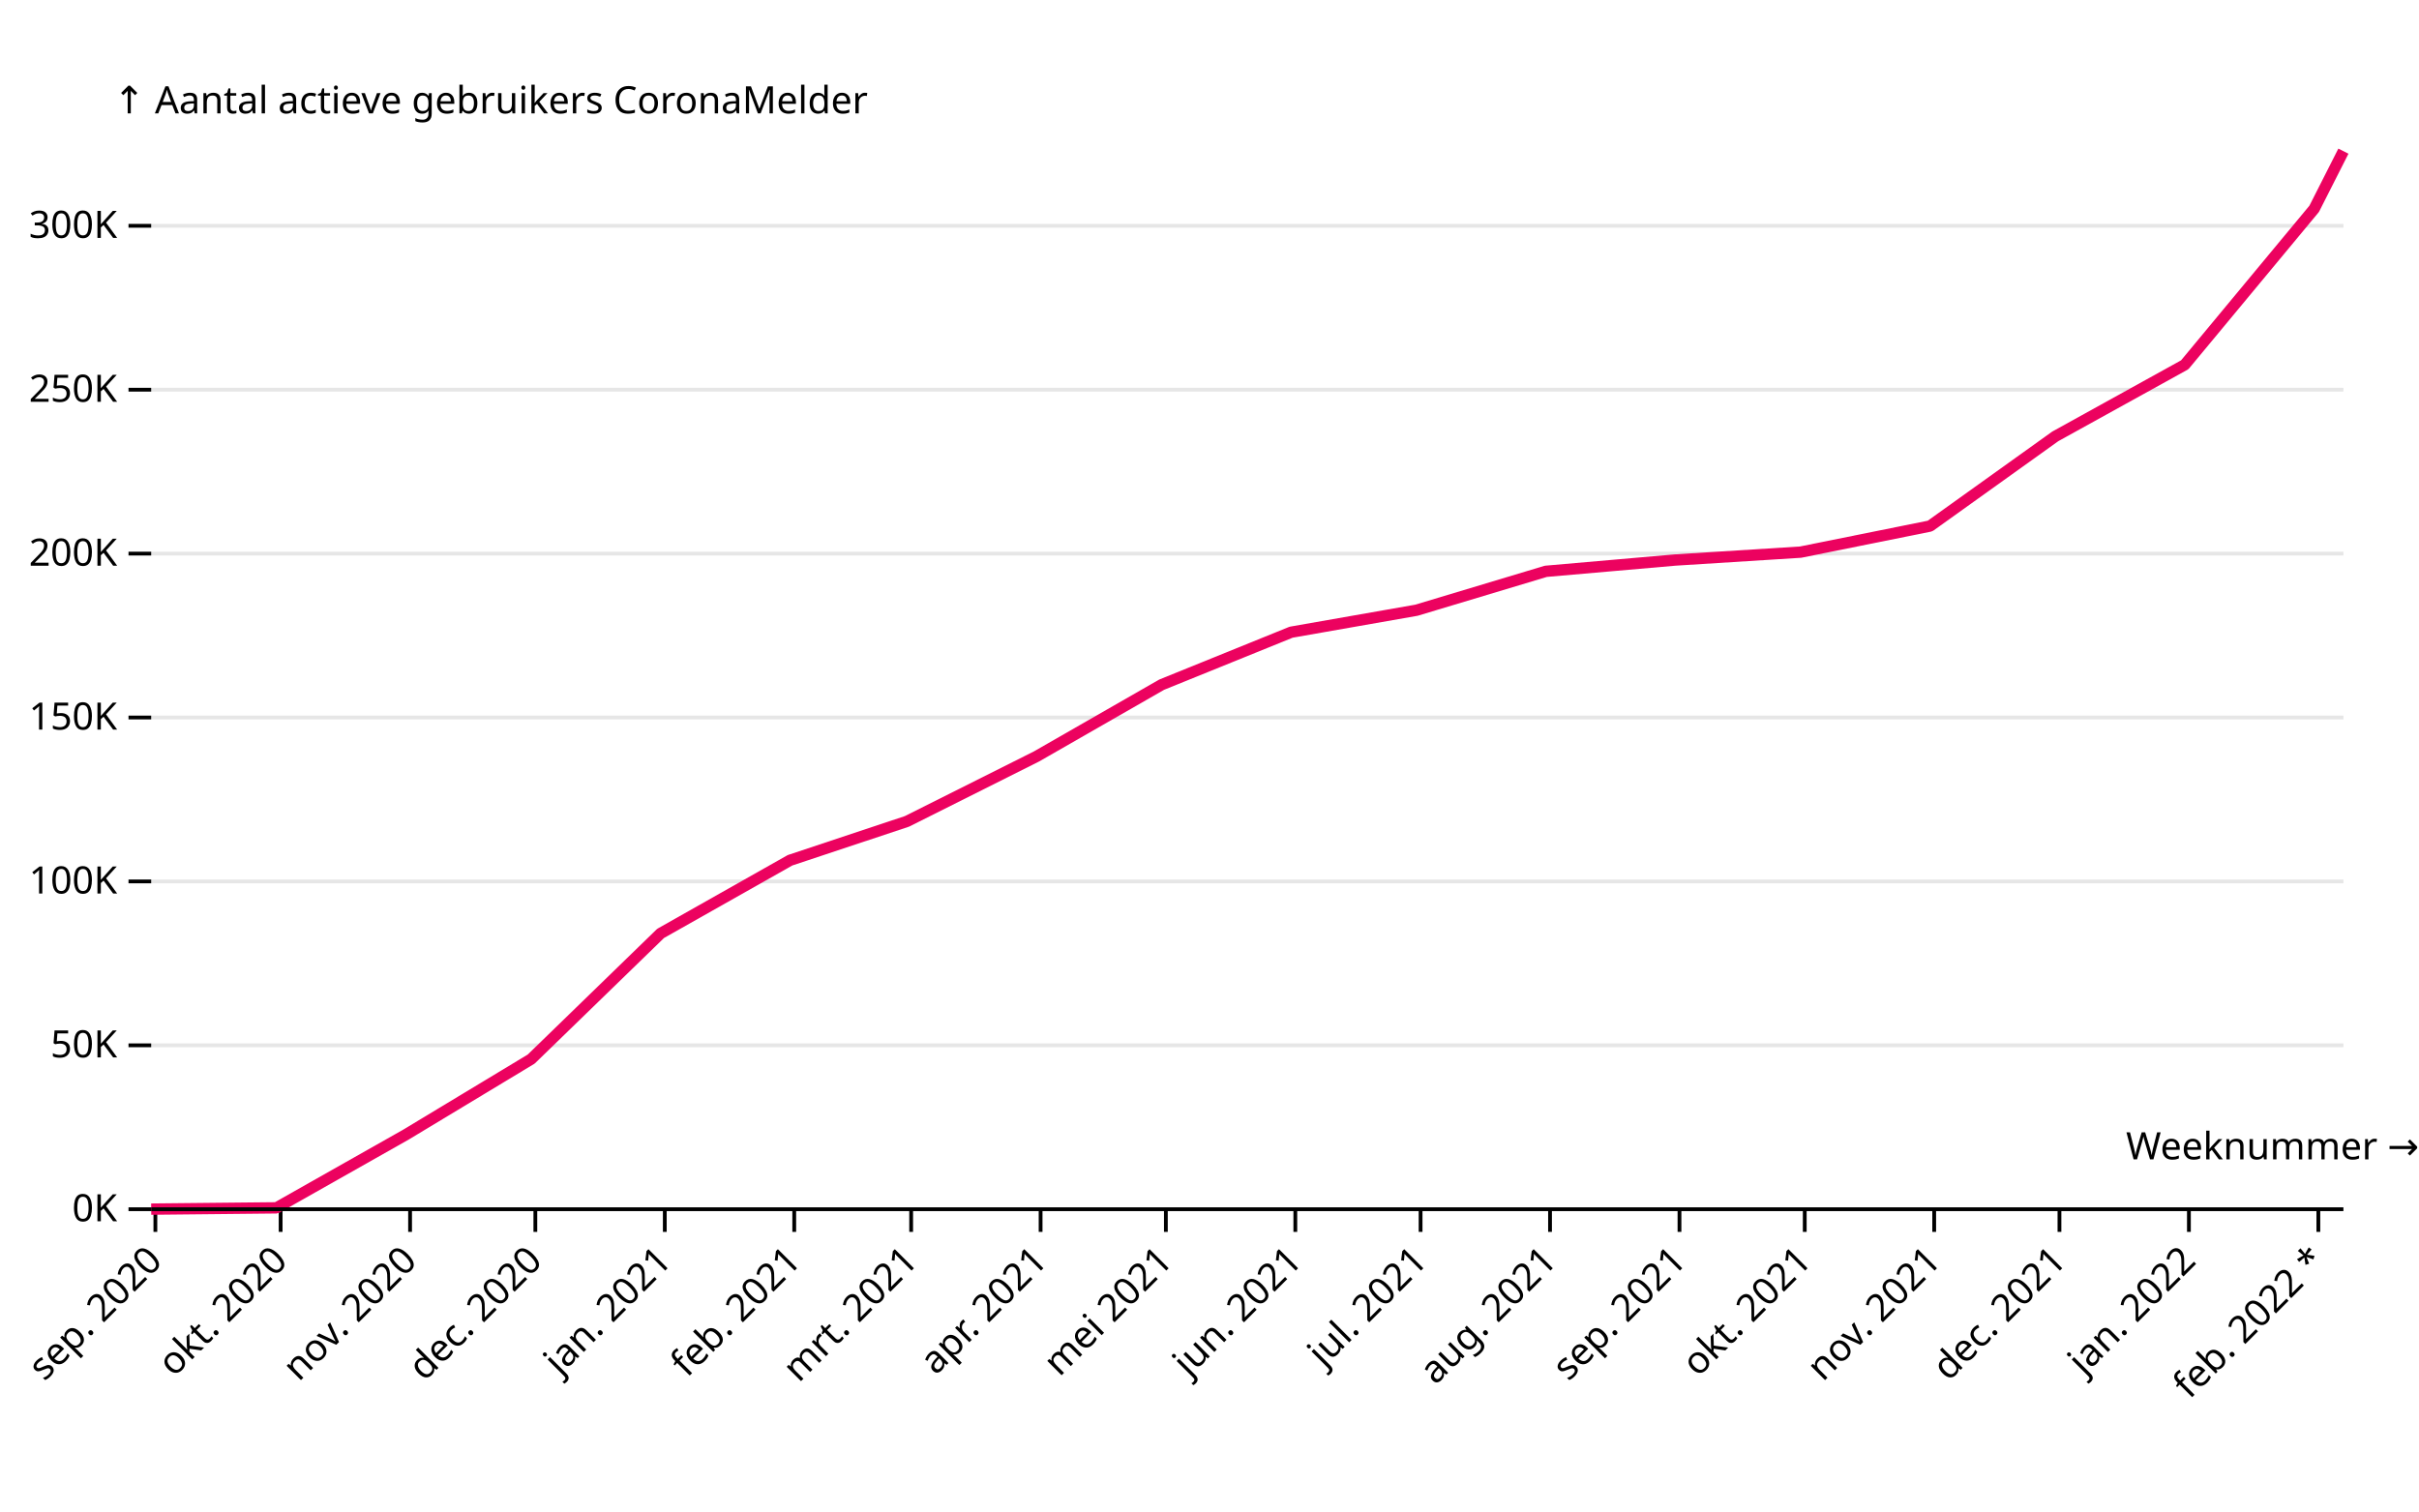
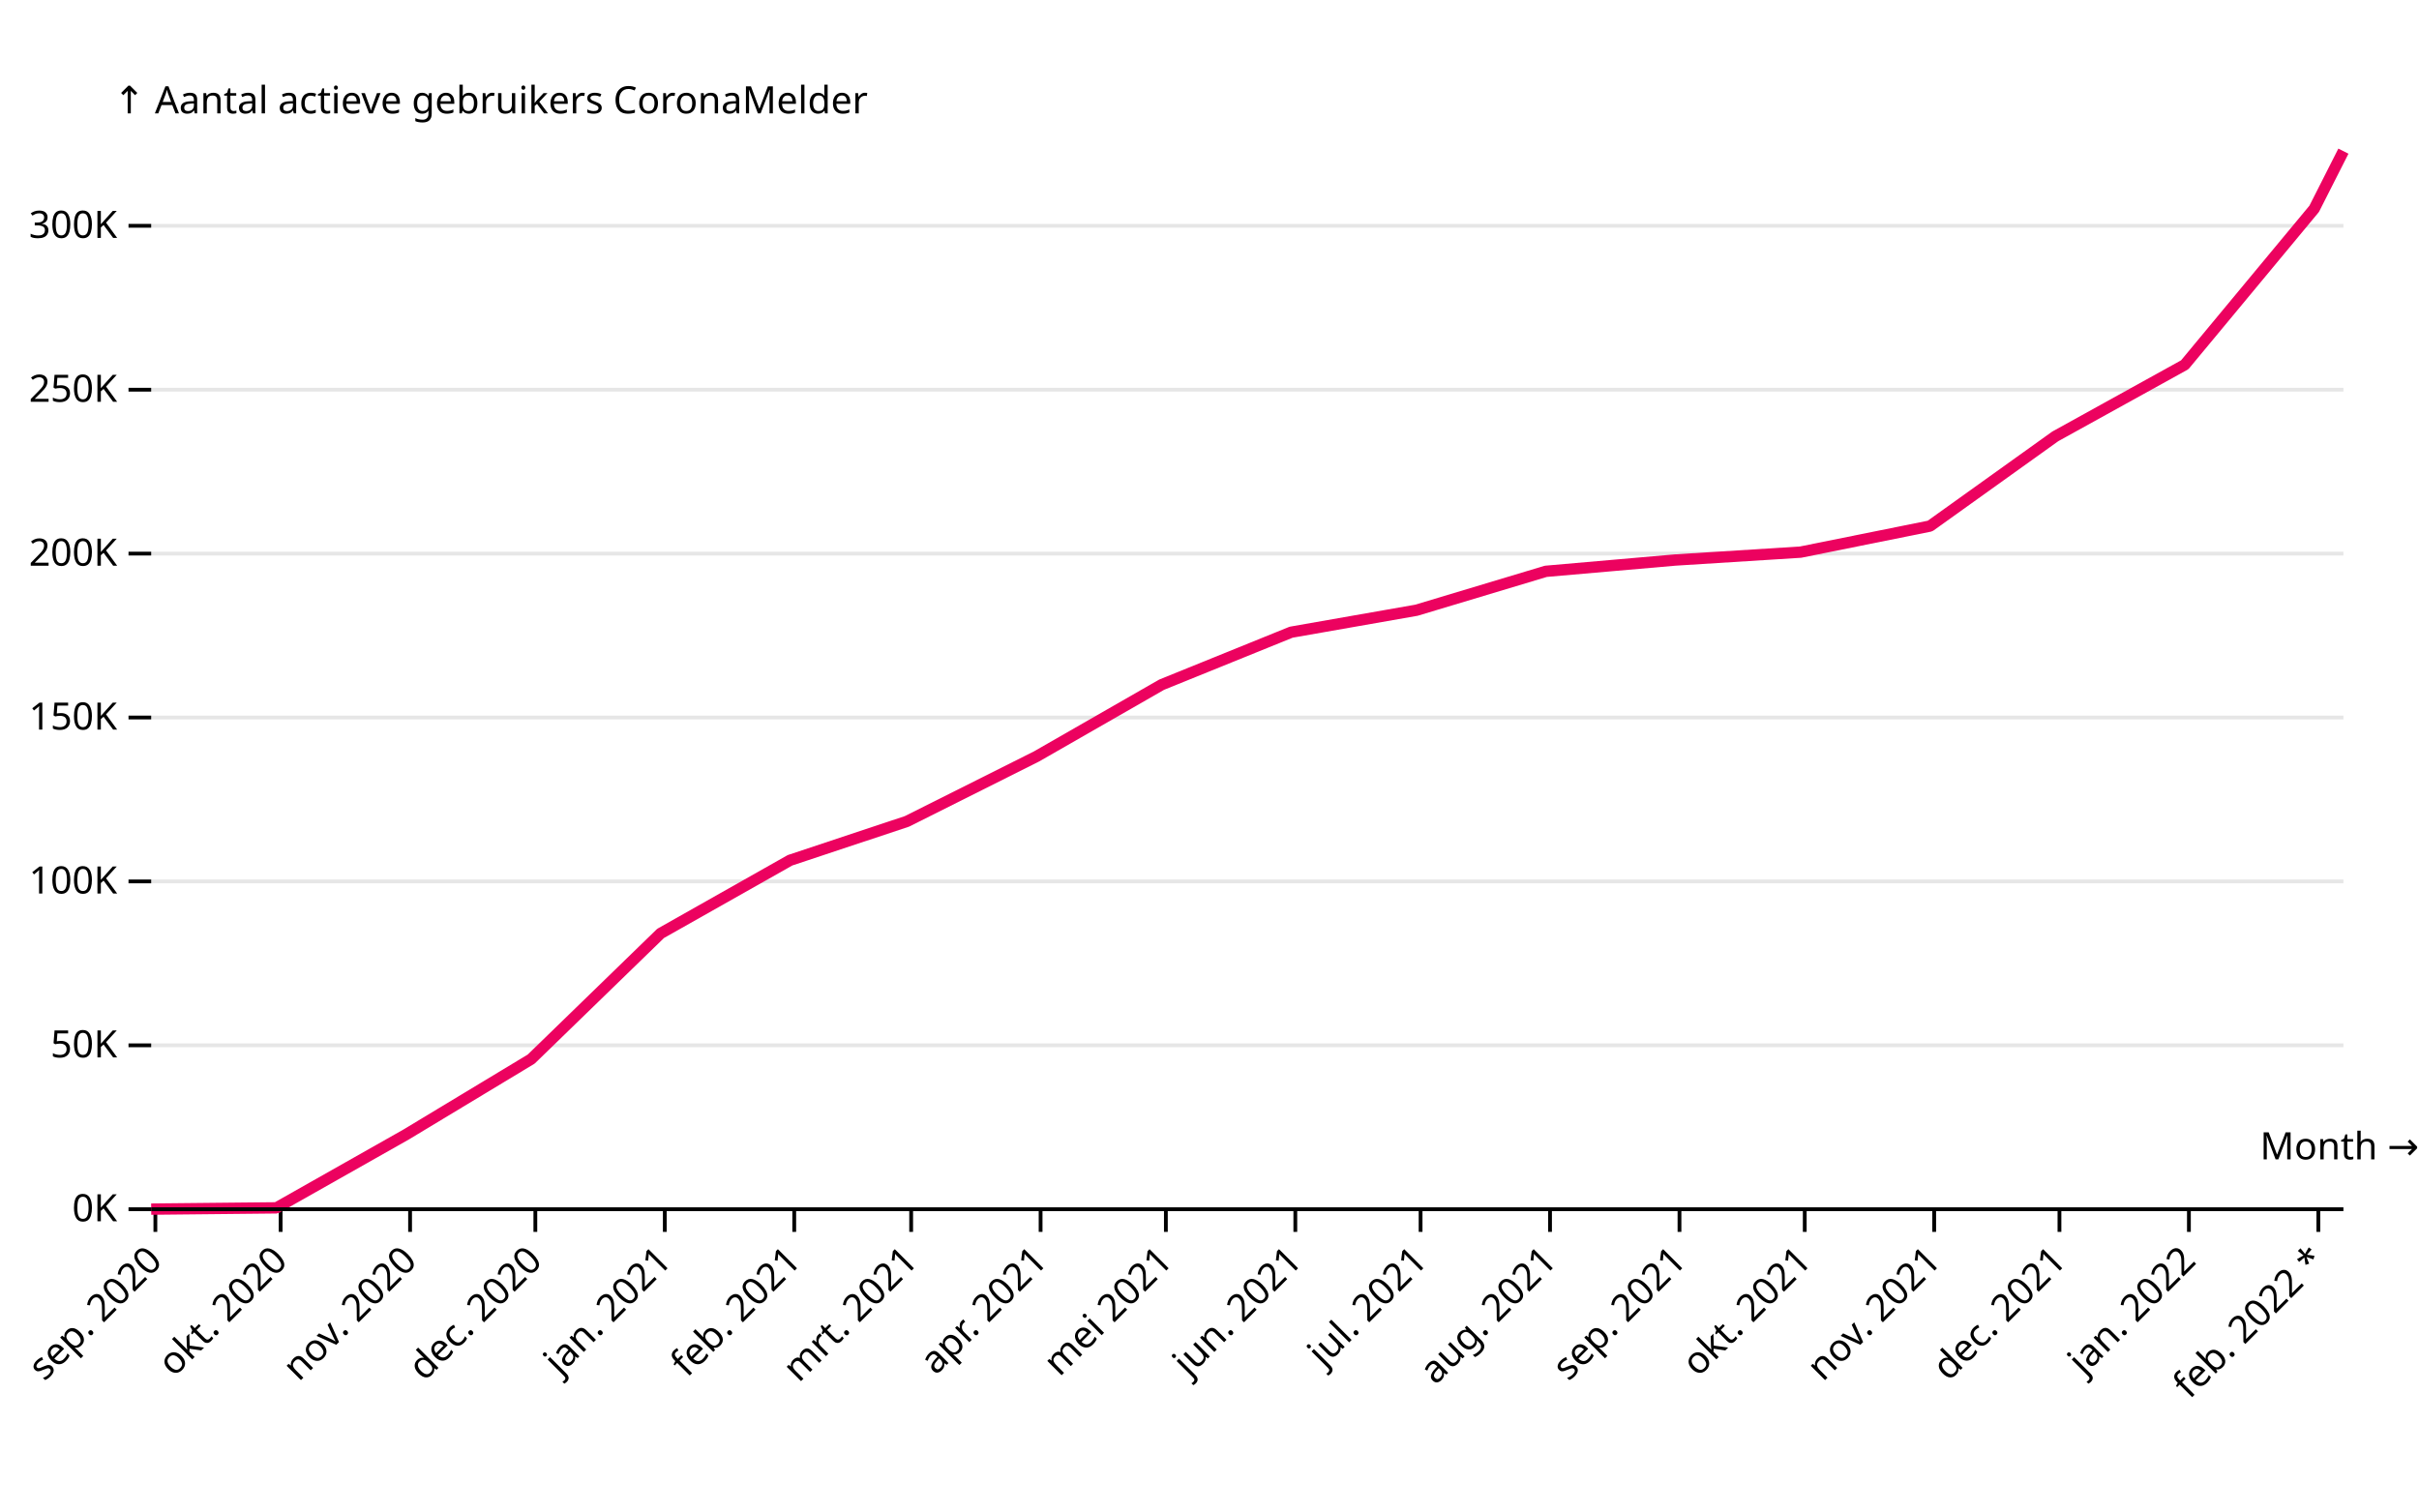
<svg xmlns="http://www.w3.org/2000/svg" class="plot-71039acf90665" fill="currentColor" font-family="system-ui, sans-serif" font-size="10" text-anchor="middle" width="640" height="400" viewBox="0 0 640 400">
  <style>
        .plot-71039acf90665 {
          display: block;
          background: white;
          height: auto;
          height: intrinsic;
          max-width: 100%;
        }
        .plot-71039acf90665 text,
        .plot-71039acf90665 tspan {
          white-space: pre;
        }
 
      </style>
  <g transform="translate(40,0)" fill="none" text-anchor="end" font-variant="tabular-nums">
    <g class="tick" opacity="1" transform="translate(0,320)">
      <line stroke="currentColor" x2="-6" />
      <line stroke="currentColor" x2="580" stroke-opacity="0.1" />
      <text fill="currentColor" x="-9" dy="0.32em">0K</text>
    </g>
    <g class="tick" opacity="1" transform="translate(0,276.6259)">
      <line stroke="currentColor" x2="-6" />
      <line stroke="currentColor" x2="580" stroke-opacity="0.1" />
      <text fill="currentColor" x="-9" dy="0.32em">50K</text>
    </g>
    <g class="tick" opacity="1" transform="translate(0,233.2517)">
      <line stroke="currentColor" x2="-6" />
      <line stroke="currentColor" x2="580" stroke-opacity="0.1" />
      <text fill="currentColor" x="-9" dy="0.32em">100K</text>
    </g>
    <g class="tick" opacity="1" transform="translate(0,189.8776)">
      <line stroke="currentColor" x2="-6" />
      <line stroke="currentColor" x2="580" stroke-opacity="0.1" />
      <text fill="currentColor" x="-9" dy="0.32em">150K</text>
    </g>
    <g class="tick" opacity="1" transform="translate(0,146.5035)">
      <line stroke="currentColor" x2="-6" />
      <line stroke="currentColor" x2="580" stroke-opacity="0.1" />
      <text fill="currentColor" x="-9" dy="0.32em">200K</text>
    </g>
    <g class="tick" opacity="1" transform="translate(0,103.1293)">
      <line stroke="currentColor" x2="-6" />
      <line stroke="currentColor" x2="580" stroke-opacity="0.1" />
      <text fill="currentColor" x="-9" dy="0.32em">250K</text>
    </g>
    <g class="tick" opacity="1" transform="translate(0,59.75518)">
      <line stroke="currentColor" x2="-6" />
      <line stroke="currentColor" x2="580" stroke-opacity="0.1" />
      <text fill="currentColor" x="-9" dy="0.32em">300K</text>
    </g>
    <text fill="currentColor" transform="translate(-10,40)" dy="-1em" text-anchor="start">↑ Aantal actieve gebruikers CoronaMelder</text>
  </g>
  <g transform="translate(0,320)" fill="none" text-anchor="middle" font-variant="tabular-nums">
    <g class="tick" opacity="1" transform="translate(41.10476,0)">
      <line stroke="currentColor" y2="6" />
      <text fill="currentColor" dy="0.32em" transform="translate(0, 11.82843) rotate(-45)" text-anchor="end">sep. 2020</text>
    </g>
    <g class="tick" opacity="1" transform="translate(74.24762,0)">
      <line stroke="currentColor" y2="6" />
      <text fill="currentColor" dy="0.32em" transform="translate(0, 11.82843) rotate(-45)" text-anchor="end">okt. 2020</text>
    </g>
    <g class="tick" opacity="1" transform="translate(108.4952,0)">
      <line stroke="currentColor" y2="6" />
      <text fill="currentColor" dy="0.32em" transform="translate(0, 11.82843) rotate(-45)" text-anchor="end">nov. 2020</text>
    </g>
    <g class="tick" opacity="1" transform="translate(141.6381,0)">
      <line stroke="currentColor" y2="6" />
      <text fill="currentColor" dy="0.32em" transform="translate(0, 11.82843) rotate(-45)" text-anchor="end">dec. 2020</text>
    </g>
    <g class="tick" opacity="1" transform="translate(175.8857,0)">
      <line stroke="currentColor" y2="6" />
      <text fill="currentColor" dy="0.32em" transform="translate(0, 11.82843) rotate(-45)" text-anchor="end">jan. 2021</text>
    </g>
    <g class="tick" opacity="1" transform="translate(210.1333,0)">
      <line stroke="currentColor" y2="6" />
      <text fill="currentColor" dy="0.32em" transform="translate(0, 11.82843) rotate(-45)" text-anchor="end">feb. 2021</text>
    </g>
    <g class="tick" opacity="1" transform="translate(241.0667,0)">
      <line stroke="currentColor" y2="6" />
      <text fill="currentColor" dy="0.32em" transform="translate(0, 11.82843) rotate(-45)" text-anchor="end">mrt. 2021</text>
    </g>
    <g class="tick" opacity="1" transform="translate(275.3143,0)">
      <line stroke="currentColor" y2="6" />
      <text fill="currentColor" dy="0.32em" transform="translate(0, 11.82843) rotate(-45)" text-anchor="end">apr. 2021</text>
    </g>
    <g class="tick" opacity="1" transform="translate(308.4571,0)">
      <line stroke="currentColor" y2="6" />
      <text fill="currentColor" dy="0.32em" transform="translate(0, 11.82843) rotate(-45)" text-anchor="end">mei 2021</text>
    </g>
    <g class="tick" opacity="1" transform="translate(342.7048,0)">
      <line stroke="currentColor" y2="6" />
      <text fill="currentColor" dy="0.32em" transform="translate(0, 11.82843) rotate(-45)" text-anchor="end">jun. 2021</text>
    </g>
    <g class="tick" opacity="1" transform="translate(375.8476,0)">
      <line stroke="currentColor" y2="6" />
      <text fill="currentColor" dy="0.32em" transform="translate(0, 11.82843) rotate(-45)" text-anchor="end">jul. 2021</text>
    </g>
    <g class="tick" opacity="1" transform="translate(410.0952,0)">
      <line stroke="currentColor" y2="6" />
      <text fill="currentColor" dy="0.32em" transform="translate(0, 11.82843) rotate(-45)" text-anchor="end">aug. 2021</text>
    </g>
    <g class="tick" opacity="1" transform="translate(444.3429,0)">
      <line stroke="currentColor" y2="6" />
      <text fill="currentColor" dy="0.32em" transform="translate(0, 11.82843) rotate(-45)" text-anchor="end">sep. 2021</text>
    </g>
    <g class="tick" opacity="1" transform="translate(477.4857,0)">
      <line stroke="currentColor" y2="6" />
      <text fill="currentColor" dy="0.32em" transform="translate(0, 11.82843) rotate(-45)" text-anchor="end">okt. 2021</text>
    </g>
    <g class="tick" opacity="1" transform="translate(511.7333,0)">
      <line stroke="currentColor" y2="6" />
      <text fill="currentColor" dy="0.32em" transform="translate(0, 11.82843) rotate(-45)" text-anchor="end">nov. 2021</text>
    </g>
    <g class="tick" opacity="1" transform="translate(544.8762,0)">
      <line stroke="currentColor" y2="6" />
      <text fill="currentColor" dy="0.32em" transform="translate(0, 11.82843) rotate(-45)" text-anchor="end">dec. 2021</text>
    </g>
    <g class="tick" opacity="1" transform="translate(579.1238,0)">
      <line stroke="currentColor" y2="6" />
      <text fill="currentColor" dy="0.32em" transform="translate(0, 11.82843) rotate(-45)" text-anchor="end">jan. 2022</text>
    </g>
    <g class="tick" opacity="1" transform="translate(613.3714,0)">
      <line stroke="currentColor" y2="6" />
      <text fill="currentColor" dy="0.32em" transform="translate(0, 11.82843) rotate(-45)" text-anchor="end">feb. 2022 *</text>
    </g>
-     <text fill="currentColor" transform="translate(640,-10)" dy="-0.32em" text-anchor="end">Weeknummer →</text>
+     <text fill="currentColor" transform="translate(640,-10)" dy="-0.32em" text-anchor="end">Month →</text>
  </g>
  <g fill="none" stroke="#ec025f" stroke-width="3" stroke-miterlimit="1">
    <path d="M40,319.977L73.143,319.638L107.39,300.267L140.533,280.274L174.781,247.01L209.029,227.654L239.962,217.361L274.21,200.194L307.352,181.186L341.6,167.304L374.743,161.488L408.99,151.191L443.238,148.2L476.381,146.113L510.629,139.21L543.771,115.478L578.019,96.535L612.267,55.26L620,40" />
  </g>
  <g stroke="currentColor">
    <line x1="40" x2="620" y1="320" y2="320" />
  </g>
</svg>
